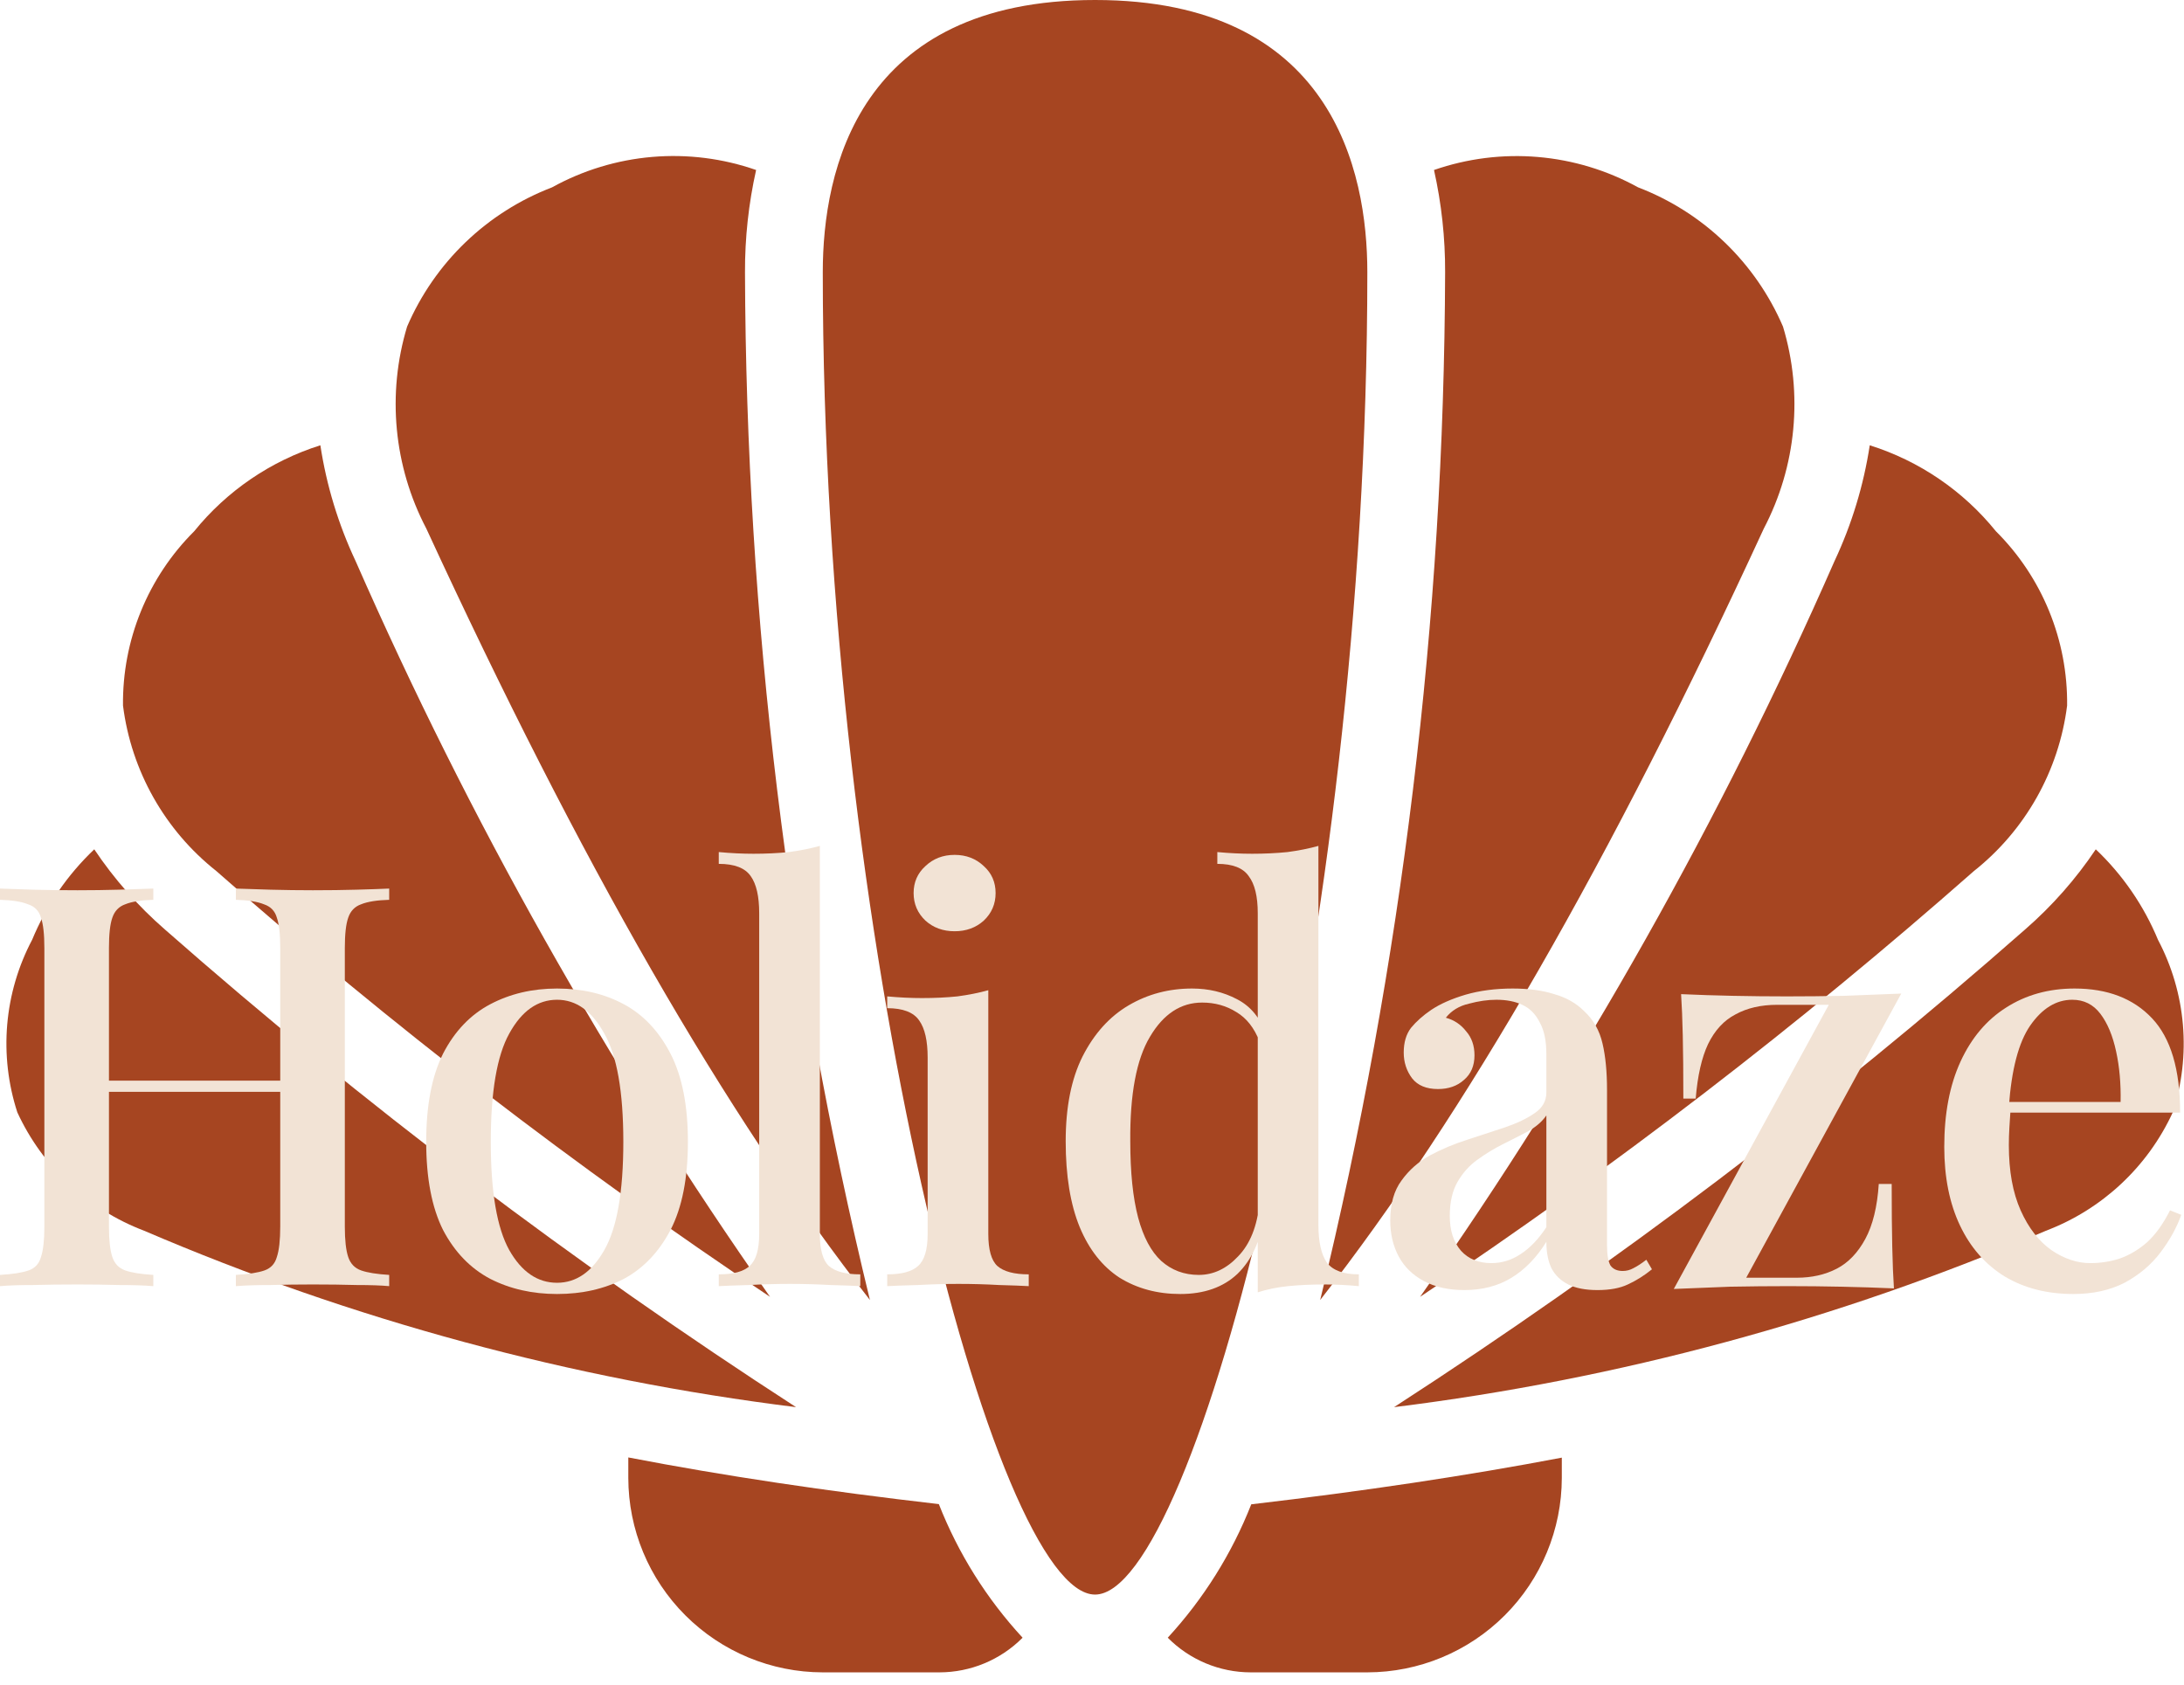
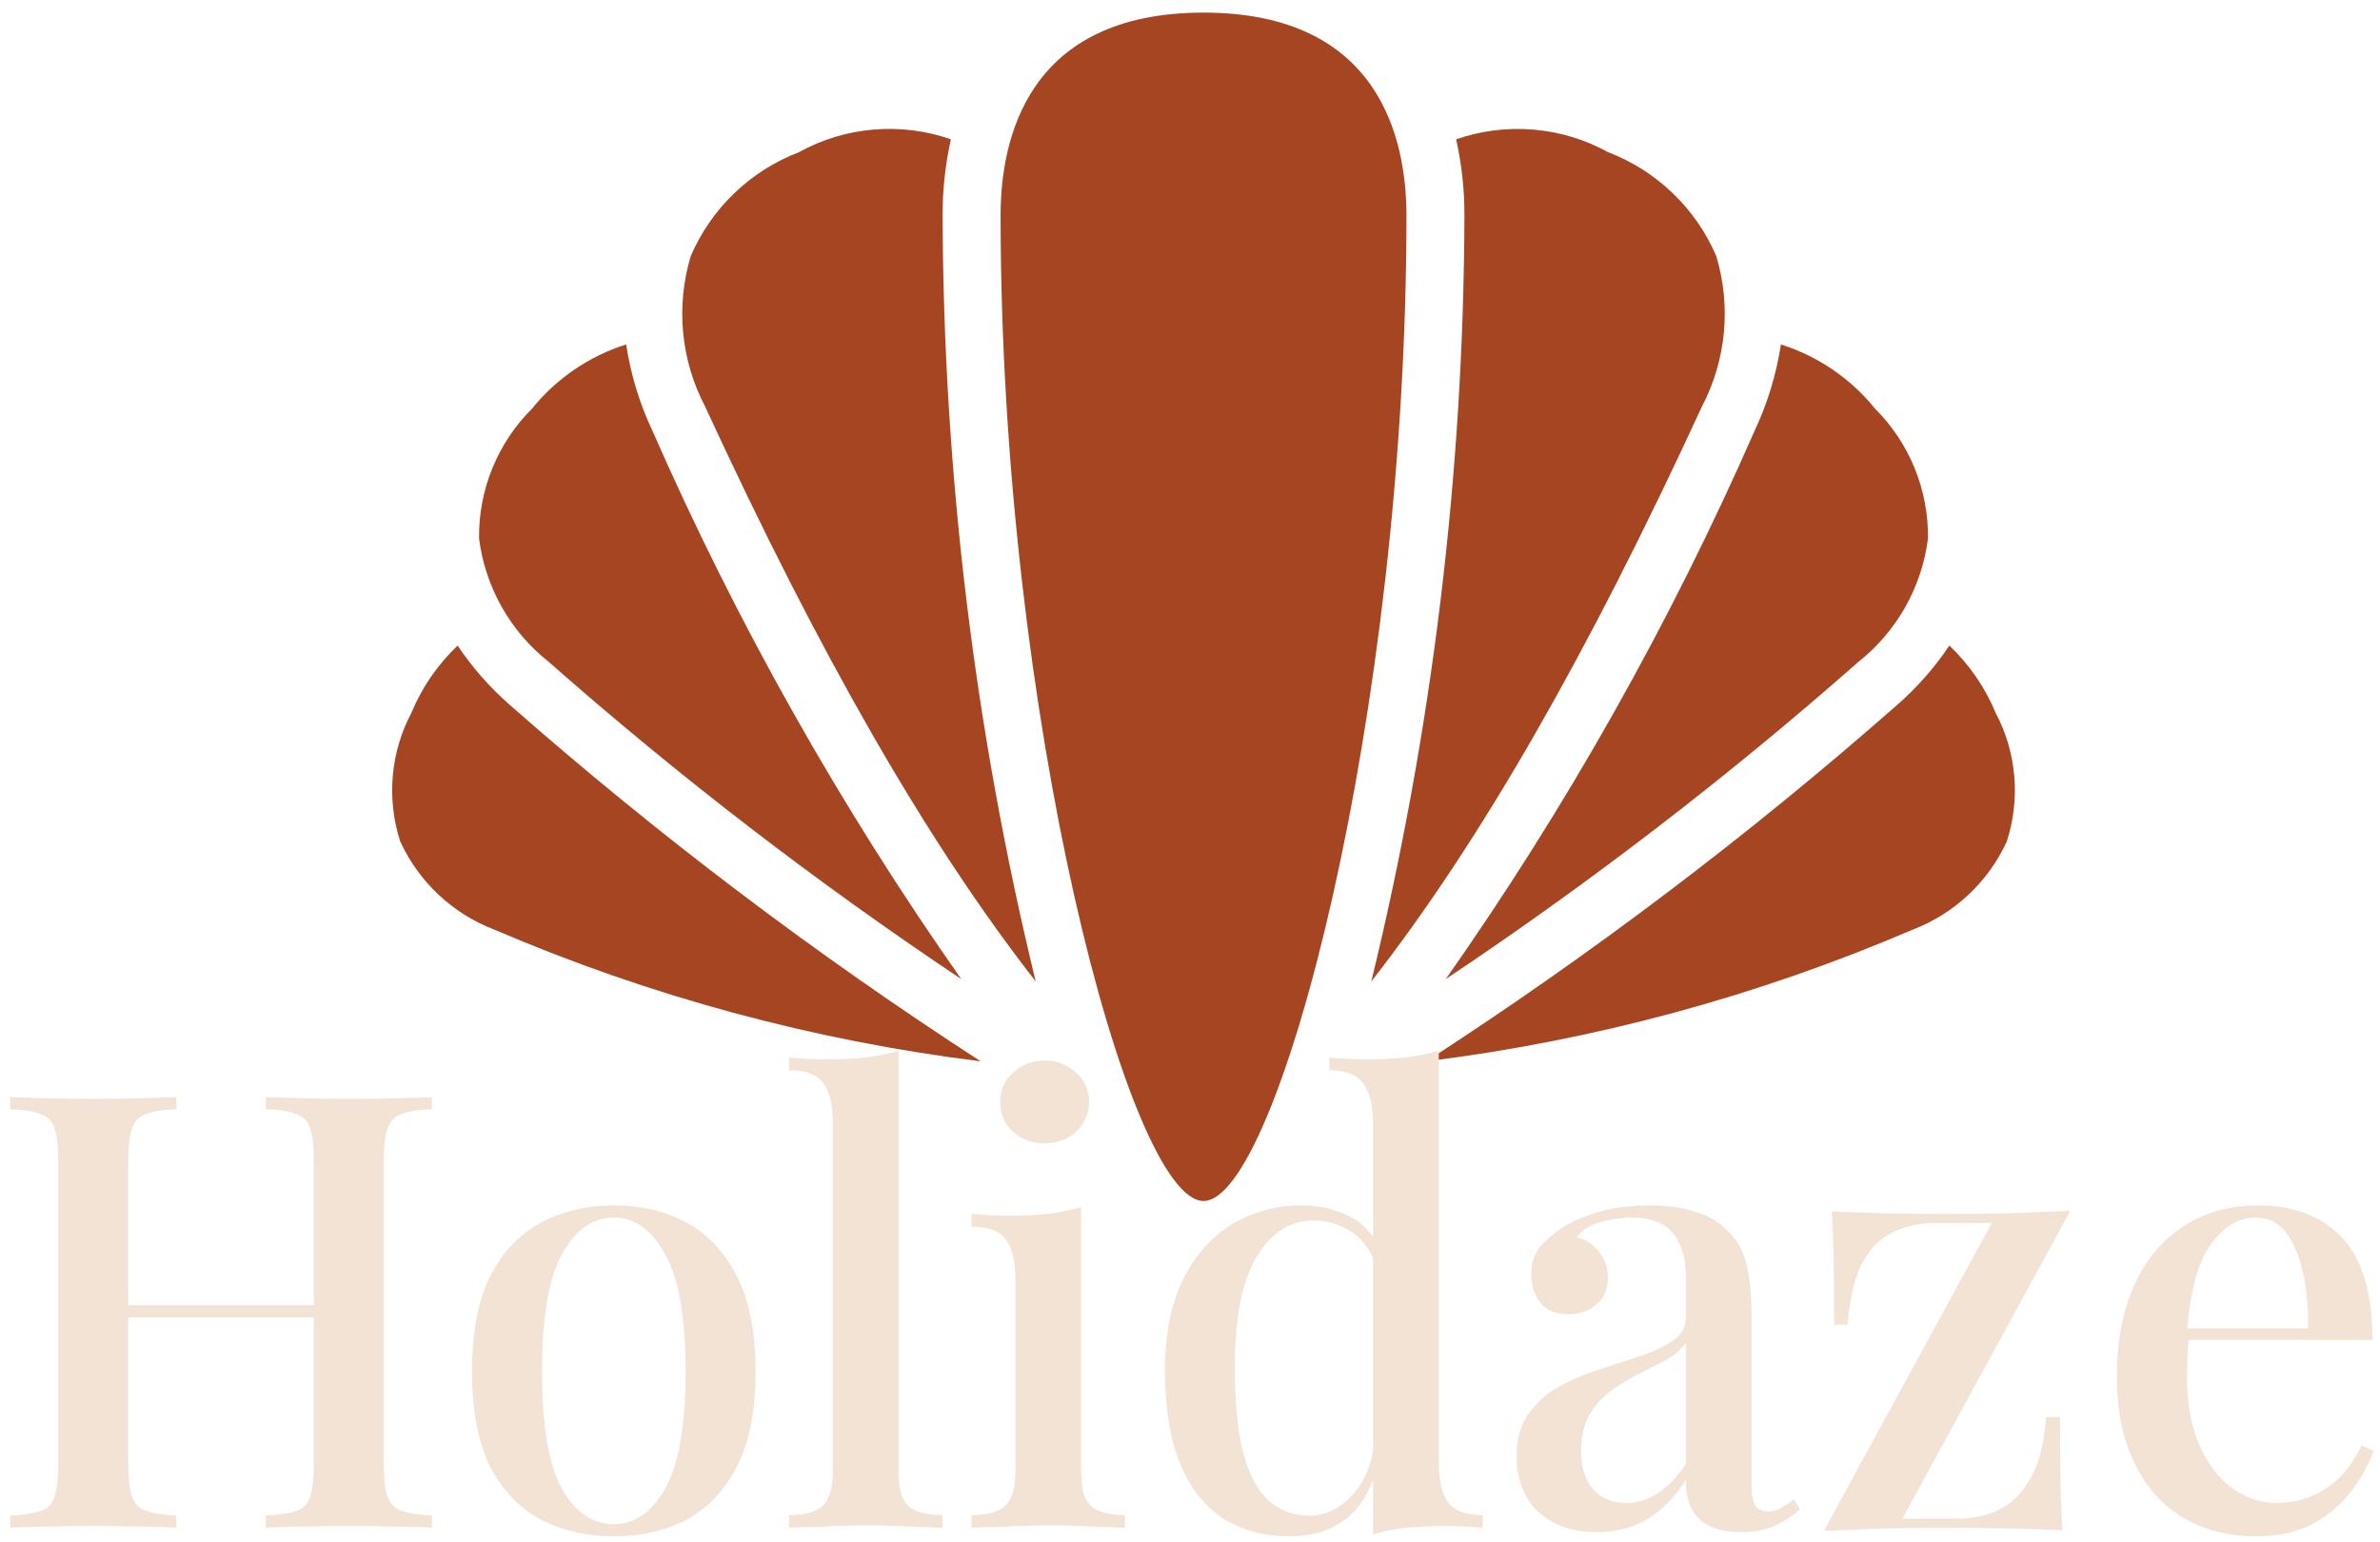
- <svg xmlns="http://www.w3.org/2000/svg" width="175" height="135" viewBox="0 0 175 135" fill="none">
-   <path d="M172.917 75.314C171.781 72.574 170.083 70.103 167.931 68.062C166.333 70.444 164.428 72.605 162.264 74.488C146.37 88.468 129.471 101.261 111.703 112.764C129.69 110.533 147.272 105.775 163.929 98.63C168.434 96.922 172.087 93.513 174.102 89.137C174.839 86.871 175.115 84.48 174.911 82.105C174.708 79.731 174.03 77.422 172.917 75.314Z" fill="#A64521" />
-   <path d="M87.745 0C68.761 0 65.928 13.67 65.928 21.817C65.928 75.423 79.732 127.783 87.745 127.783C95.758 127.783 109.562 75.423 109.562 21.817C109.562 13.67 106.729 0 87.745 0Z" fill="#A64521" />
-   <path d="M2.576 75.308C1.462 77.416 0.783 79.727 0.579 82.102C0.376 84.477 0.651 86.87 1.388 89.137C3.399 93.507 7.046 96.914 11.543 98.624C28.205 105.772 45.794 110.532 63.787 112.764C46.016 101.261 29.113 88.468 13.216 74.488C11.053 72.606 9.149 70.445 7.553 68.062C5.406 70.103 3.71 72.571 2.576 75.308Z" fill="#A64521" />
-   <path d="M25.67 35.683C21.695 36.938 18.178 39.336 15.557 42.577C13.721 44.406 12.271 46.584 11.292 48.982C10.313 51.381 9.825 53.952 9.856 56.543C10.518 61.772 13.203 66.533 17.336 69.804C31.346 82.154 46.167 93.552 61.699 103.922C48.706 85.42 37.584 65.672 28.497 44.97C27.113 42.027 26.16 38.899 25.67 35.683Z" fill="#A64521" />
-   <path d="M109.562 134.017C113.693 134.012 117.654 132.368 120.575 129.447C123.497 126.526 125.14 122.565 125.145 118.433V116.81C117.512 118.265 109.272 119.496 100.262 120.55C98.71 124.495 96.441 128.12 93.57 131.24C94.439 132.118 95.474 132.815 96.614 133.292C97.753 133.768 98.976 134.015 100.212 134.017H109.562Z" fill="#A64521" />
-   <path d="M75.278 134.017C77.766 134.013 80.15 133.025 81.911 131.268L81.936 131.237C79.056 128.116 76.781 124.487 75.228 120.534C66.218 119.496 57.978 118.265 50.345 116.794V118.433C50.35 122.565 51.993 126.526 54.915 129.447C57.836 132.368 61.797 134.012 65.928 134.017H75.278Z" fill="#A64521" />
-   <path d="M141.33 42.359C143.941 37.373 144.494 31.562 142.869 26.174C141.777 23.632 140.187 21.335 138.193 19.418C136.198 17.501 133.84 16.003 131.257 15.013C128.781 13.648 126.045 12.819 123.228 12.58C120.411 12.34 117.575 12.696 114.904 13.623C115.506 16.312 115.805 19.061 115.795 21.817C115.707 49.568 112.347 77.213 105.784 104.178C117.462 89.205 128.972 69.162 141.33 42.359Z" fill="#A64521" />
-   <path d="M149.82 35.683C149.328 38.901 148.375 42.031 146.99 44.977C137.903 65.676 126.782 85.421 113.791 103.922C129.322 93.554 144.143 82.159 158.154 69.813C162.288 66.539 164.973 61.775 165.634 56.543C165.665 53.95 165.176 51.378 164.196 48.978C163.216 46.578 161.764 44.4 159.927 42.571C157.308 39.331 153.792 36.935 149.82 35.683Z" fill="#A64521" />
-   <path d="M44.23 15.016C41.648 16.006 39.29 17.503 37.296 19.419C35.302 21.336 33.712 23.633 32.62 26.174C30.994 31.56 31.546 37.369 34.157 42.352C46.518 69.156 58.028 89.205 69.706 104.178C63.143 77.213 59.783 49.568 59.695 21.817C59.685 19.061 59.984 16.312 60.586 13.623C57.915 12.692 55.078 12.335 52.26 12.575C49.441 12.816 46.705 13.647 44.23 15.016Z" fill="#A64521" />
-   <path d="M18.9 103.067V102.167C19.92 102.107 20.685 101.987 21.195 101.807C21.705 101.627 22.035 101.267 22.185 100.727C22.365 100.187 22.455 99.377 22.455 98.297V75.977C22.455 74.867 22.365 74.057 22.185 73.547C22.035 73.007 21.69 72.647 21.15 72.467C20.64 72.257 19.89 72.137 18.9 72.107V71.207C19.65 71.237 20.58 71.267 21.69 71.297C22.83 71.327 23.955 71.342 25.065 71.342C26.325 71.342 27.495 71.327 28.575 71.297C29.655 71.267 30.525 71.237 31.185 71.207V72.107C30.195 72.137 29.445 72.257 28.935 72.467C28.425 72.647 28.08 73.007 27.9 73.547C27.72 74.057 27.63 74.867 27.63 75.977V98.297C27.63 99.377 27.72 100.187 27.9 100.727C28.08 101.267 28.425 101.627 28.935 101.807C29.445 101.987 30.195 102.107 31.185 102.167V103.067C30.525 103.007 29.655 102.977 28.575 102.977C27.495 102.947 26.325 102.932 25.065 102.932C23.955 102.932 22.83 102.947 21.69 102.977C20.58 102.977 19.65 103.007 18.9 103.067ZM0 103.067V102.167C1.02 102.107 1.785 101.987 2.295 101.807C2.805 101.627 3.135 101.267 3.285 100.727C3.465 100.187 3.555 99.377 3.555 98.297V75.977C3.555 74.867 3.465 74.057 3.285 73.547C3.135 73.007 2.79 72.647 2.25 72.467C1.74 72.257 0.99 72.137 0 72.107V71.207C0.69 71.237 1.575 71.267 2.655 71.297C3.765 71.327 4.95 71.342 6.21 71.342C7.35 71.342 8.46 71.327 9.54 71.297C10.65 71.267 11.565 71.237 12.285 71.207V72.107C11.295 72.137 10.545 72.257 10.035 72.467C9.525 72.647 9.18 73.007 9 73.547C8.82 74.057 8.73 74.867 8.73 75.977V98.297C8.73 99.377 8.82 100.187 9 100.727C9.18 101.267 9.525 101.627 10.035 101.807C10.545 101.987 11.295 102.107 12.285 102.167V103.067C11.565 103.007 10.65 102.977 9.54 102.977C8.46 102.947 7.35 102.932 6.21 102.932C4.95 102.932 3.765 102.947 2.655 102.977C1.575 102.977 0.69 103.007 0 103.067ZM6.705 87.497V86.597H24.48V87.497H6.705Z" fill="#F2E3D5" />
-   <path d="M44.636 79.217C46.646 79.217 48.431 79.637 49.991 80.477C51.551 81.317 52.796 82.637 53.726 84.437C54.656 86.237 55.121 88.592 55.121 91.502C55.121 94.412 54.656 96.767 53.726 98.567C52.796 100.337 51.551 101.642 49.991 102.482C48.431 103.292 46.646 103.697 44.636 103.697C42.656 103.697 40.871 103.292 39.281 102.482C37.691 101.642 36.431 100.337 35.501 98.567C34.601 96.767 34.151 94.412 34.151 91.502C34.151 88.592 34.601 86.237 35.501 84.437C36.431 82.637 37.691 81.317 39.281 80.477C40.871 79.637 42.656 79.217 44.636 79.217ZM44.636 80.117C43.076 80.117 41.801 81.017 40.811 82.817C39.821 84.587 39.326 87.482 39.326 91.502C39.326 95.522 39.821 98.417 40.811 100.187C41.801 101.927 43.076 102.797 44.636 102.797C46.166 102.797 47.426 101.927 48.416 100.187C49.436 98.417 49.946 95.522 49.946 91.502C49.946 87.482 49.436 84.587 48.416 82.817C47.426 81.017 46.166 80.117 44.636 80.117Z" fill="#F2E3D5" />
-   <path d="M65.693 67.787V98.882C65.693 100.142 65.933 100.997 66.413 101.447C66.923 101.897 67.763 102.122 68.933 102.122V103.067C68.423 103.037 67.628 103.007 66.548 102.977C65.468 102.917 64.388 102.887 63.308 102.887C62.228 102.887 61.133 102.917 60.023 102.977C58.943 103.007 58.133 103.037 57.593 103.067V102.122C58.763 102.122 59.588 101.897 60.068 101.447C60.578 100.997 60.833 100.142 60.833 98.882V73.187C60.833 71.837 60.608 70.847 60.158 70.217C59.708 69.557 58.853 69.227 57.593 69.227V68.282C58.553 68.372 59.483 68.417 60.383 68.417C61.373 68.417 62.318 68.372 63.218 68.282C64.118 68.162 64.943 67.997 65.693 67.787Z" fill="#F2E3D5" />
-   <path d="M76.491 68.507C77.421 68.507 78.201 68.807 78.831 69.407C79.461 69.977 79.776 70.697 79.776 71.567C79.776 72.437 79.461 73.172 78.831 73.772C78.201 74.342 77.421 74.627 76.491 74.627C75.561 74.627 74.781 74.342 74.151 73.772C73.521 73.172 73.206 72.437 73.206 71.567C73.206 70.697 73.521 69.977 74.151 69.407C74.781 68.807 75.561 68.507 76.491 68.507ZM79.191 79.352V98.882C79.191 100.142 79.431 100.997 79.911 101.447C80.421 101.897 81.261 102.122 82.431 102.122V103.067C81.921 103.037 81.126 103.007 80.046 102.977C78.996 102.917 77.916 102.887 76.806 102.887C75.756 102.887 74.676 102.917 73.566 102.977C72.456 103.007 71.631 103.037 71.091 103.067V102.122C72.261 102.122 73.086 101.897 73.566 101.447C74.076 100.997 74.331 100.142 74.331 98.882V84.752C74.331 83.402 74.106 82.412 73.656 81.782C73.206 81.122 72.351 80.792 71.091 80.792V79.847C72.051 79.937 72.981 79.982 73.881 79.982C74.901 79.982 75.846 79.937 76.716 79.847C77.616 79.727 78.441 79.562 79.191 79.352Z" fill="#F2E3D5" />
-   <path d="M105.642 67.787V98.162C105.642 99.512 105.867 100.517 106.317 101.177C106.797 101.807 107.652 102.122 108.882 102.122V103.067C107.952 102.977 107.022 102.932 106.092 102.932C105.072 102.932 104.112 102.977 103.212 103.067C102.342 103.157 101.532 103.322 100.782 103.562V73.187C100.782 71.837 100.542 70.847 100.062 70.217C99.612 69.557 98.772 69.227 97.542 69.227V68.282C98.502 68.372 99.432 68.417 100.332 68.417C101.322 68.417 102.267 68.372 103.167 68.282C104.067 68.162 104.892 67.997 105.642 67.787ZM95.517 79.217C96.837 79.217 98.037 79.502 99.117 80.072C100.227 80.642 101.007 81.602 101.457 82.952L100.917 83.447C100.497 82.367 99.882 81.587 99.072 81.107C98.262 80.597 97.347 80.342 96.327 80.342C94.617 80.342 93.222 81.257 92.142 83.087C91.062 84.887 90.537 87.677 90.567 91.457C90.567 93.947 90.777 95.987 91.197 97.577C91.617 99.137 92.232 100.292 93.042 101.042C93.882 101.792 94.887 102.167 96.057 102.167C97.227 102.167 98.277 101.672 99.207 100.682C100.167 99.692 100.737 98.267 100.917 96.407L101.322 97.352C101.022 99.392 100.302 100.967 99.162 102.077C98.022 103.157 96.492 103.697 94.572 103.697C92.742 103.697 91.122 103.262 89.712 102.392C88.332 101.492 87.267 100.142 86.517 98.342C85.767 96.512 85.392 94.217 85.392 91.457C85.392 88.727 85.842 86.462 86.742 84.662C87.672 82.832 88.902 81.467 90.432 80.567C91.962 79.667 93.657 79.217 95.517 79.217Z" fill="#F2E3D5" />
-   <path d="M117.338 103.382C116.078 103.382 114.998 103.142 114.098 102.662C113.198 102.182 112.523 101.522 112.073 100.682C111.623 99.842 111.398 98.882 111.398 97.802C111.398 96.482 111.698 95.417 112.298 94.607C112.898 93.767 113.663 93.092 114.593 92.582C115.553 92.072 116.558 91.652 117.608 91.322C118.688 90.962 119.693 90.632 120.623 90.332C121.583 90.002 122.363 89.627 122.963 89.207C123.593 88.787 123.908 88.232 123.908 87.542V84.482C123.908 83.402 123.728 82.547 123.368 81.917C123.038 81.257 122.573 80.792 121.973 80.522C121.403 80.252 120.713 80.117 119.903 80.117C119.213 80.117 118.478 80.222 117.698 80.432C116.918 80.612 116.303 80.987 115.853 81.557C116.513 81.737 117.053 82.097 117.473 82.637C117.923 83.147 118.148 83.792 118.148 84.572C118.148 85.412 117.863 86.072 117.293 86.552C116.753 87.032 116.063 87.272 115.223 87.272C114.293 87.272 113.603 86.987 113.153 86.417C112.703 85.817 112.478 85.127 112.478 84.347C112.478 83.537 112.673 82.877 113.063 82.367C113.483 81.857 114.023 81.377 114.683 80.927C115.403 80.447 116.318 80.042 117.428 79.712C118.568 79.382 119.828 79.217 121.208 79.217C122.498 79.217 123.608 79.367 124.538 79.667C125.498 79.937 126.293 80.387 126.923 81.017C127.673 81.707 128.168 82.577 128.408 83.627C128.648 84.647 128.768 85.892 128.768 87.362V99.782C128.768 100.532 128.858 101.072 129.038 101.402C129.248 101.702 129.578 101.852 130.028 101.852C130.328 101.852 130.613 101.777 130.883 101.627C131.183 101.477 131.528 101.252 131.918 100.952L132.368 101.717C131.738 102.227 131.093 102.632 130.433 102.932C129.803 103.232 128.993 103.382 128.003 103.382C127.043 103.382 126.263 103.232 125.663 102.932C125.063 102.632 124.613 102.197 124.313 101.627C124.043 101.057 123.908 100.352 123.908 99.512C123.128 100.772 122.198 101.732 121.118 102.392C120.038 103.052 118.778 103.382 117.338 103.382ZM119.498 101.222C120.338 101.222 121.118 100.982 121.838 100.502C122.588 100.022 123.278 99.302 123.908 98.342V89.387C123.578 89.867 123.098 90.287 122.468 90.647C121.838 90.977 121.163 91.322 120.443 91.682C119.723 92.042 119.033 92.462 118.373 92.942C117.743 93.392 117.218 93.977 116.798 94.697C116.378 95.417 116.168 96.332 116.168 97.442C116.168 98.612 116.468 99.542 117.068 100.232C117.668 100.892 118.478 101.222 119.498 101.222Z" fill="#F2E3D5" />
-   <path d="M152.343 79.622L139.923 102.392H143.973C145.173 102.392 146.238 102.152 147.168 101.672C148.098 101.192 148.863 100.397 149.463 99.287C150.063 98.177 150.423 96.707 150.543 94.877H151.578C151.578 96.887 151.593 98.567 151.623 99.917C151.653 101.267 151.698 102.377 151.758 103.247C150.408 103.187 149.013 103.142 147.573 103.112C146.133 103.082 144.708 103.067 143.298 103.067C141.768 103.067 140.208 103.082 138.618 103.112C137.058 103.172 135.558 103.232 134.118 103.292L146.538 80.522H142.398C141.108 80.522 139.998 80.777 139.068 81.287C138.138 81.767 137.403 82.562 136.863 83.672C136.353 84.752 136.023 86.207 135.873 88.037H134.883C134.883 85.997 134.868 84.317 134.838 82.997C134.808 81.677 134.763 80.567 134.703 79.667C136.023 79.727 137.403 79.772 138.843 79.802C140.283 79.832 141.723 79.847 143.163 79.847C144.663 79.847 146.193 79.832 147.753 79.802C149.343 79.742 150.873 79.682 152.343 79.622Z" fill="#F2E3D5" />
-   <path d="M166.23 79.217C168.87 79.217 170.94 80.012 172.44 81.602C173.94 83.192 174.69 85.712 174.69 89.162H159.165L159.075 88.307H169.92C169.95 86.837 169.83 85.487 169.56 84.257C169.29 82.997 168.87 81.992 168.3 81.242C167.73 80.492 166.98 80.117 166.05 80.117C164.76 80.117 163.635 80.807 162.675 82.187C161.745 83.537 161.175 85.712 160.965 88.712L161.1 88.937C161.07 89.357 161.04 89.822 161.01 90.332C160.98 90.812 160.965 91.292 160.965 91.772C160.965 93.842 161.28 95.582 161.91 96.992C162.54 98.402 163.365 99.467 164.385 100.187C165.405 100.877 166.44 101.222 167.49 101.222C168.3 101.222 169.08 101.102 169.83 100.862C170.61 100.592 171.345 100.157 172.035 99.557C172.725 98.927 173.34 98.072 173.88 96.992L174.78 97.352C174.42 98.372 173.865 99.377 173.115 100.367C172.365 101.357 171.405 102.167 170.235 102.797C169.065 103.397 167.7 103.697 166.14 103.697C164.04 103.697 162.21 103.232 160.65 102.302C159.09 101.342 157.89 99.977 157.05 98.207C156.21 96.437 155.79 94.337 155.79 91.907C155.79 89.237 156.225 86.957 157.095 85.067C157.965 83.177 159.18 81.737 160.74 80.747C162.33 79.727 164.16 79.217 166.23 79.217Z" fill="#F2E3D5" />
+ <svg xmlns="http://www.w3.org/2000/svg" width="176" height="114" viewBox="0 0 176 114" fill="none">
+   <path d="M147.584 52.737C146.803 50.852 145.634 49.152 144.154 47.748C143.055 49.387 141.745 50.873 140.256 52.169C129.324 61.784 117.7 70.583 105.479 78.496C117.851 76.961 129.944 73.689 141.401 68.774C144.5 67.599 147.013 65.254 148.398 62.244C148.906 60.685 149.095 59.041 148.955 57.408C148.815 55.775 148.349 54.186 147.584 52.737Z" fill="#A64521" />
+   <path d="M89 0.933C75.942 0.933 73.994 10.336 73.994 15.94C73.994 52.812 83.488 88.826 89 88.826C94.511 88.826 104.006 52.812 104.006 15.94C104.006 10.336 102.057 0.933 89 0.933Z" fill="#A64521" />
+   <path d="M30.418 52.732C29.652 54.182 29.185 55.772 29.045 57.405C28.905 59.039 29.094 60.685 29.601 62.244C30.985 65.25 33.492 67.594 36.586 68.77C48.047 73.686 60.145 76.961 72.521 78.496C60.297 70.584 48.671 61.784 37.737 52.169C36.249 50.874 34.939 49.387 33.842 47.748C32.365 49.152 31.198 50.85 30.418 52.732Z" fill="#A64521" />
+   <path d="M46.303 25.477C43.569 26.34 41.15 27.989 39.347 30.219C38.084 31.477 37.087 32.975 36.413 34.625C35.74 36.275 35.404 38.043 35.426 39.825C35.881 43.422 37.728 46.697 40.571 48.947C50.207 57.441 60.401 65.281 71.085 72.414C62.148 59.688 54.498 46.105 48.248 31.865C47.295 29.84 46.64 27.689 46.303 25.477Z" fill="#A64521" />
+   <path d="M125.857 30.069C127.653 26.64 128.033 22.643 126.916 18.936C126.165 17.188 125.071 15.608 123.699 14.29C122.327 12.971 120.705 11.941 118.929 11.26C117.225 10.321 115.344 9.751 113.406 9.586C111.468 9.421 109.518 9.666 107.68 10.304C108.095 12.153 108.3 14.044 108.294 15.94C108.233 35.028 105.922 54.043 101.408 72.59C109.44 62.291 117.357 48.505 125.857 30.069Z" fill="#A64521" />
+   <path d="M131.697 25.477C131.359 27.69 130.703 29.843 129.75 31.869C123.5 46.107 115.851 59.689 106.915 72.414C117.598 65.282 127.792 57.445 137.429 48.953C140.272 46.701 142.12 43.424 142.574 39.825C142.595 38.042 142.259 36.273 141.585 34.622C140.911 32.971 139.912 31.473 138.649 30.215C136.847 27.986 134.429 26.339 131.697 25.477Z" fill="#A64521" />
+   <path d="M59.069 11.262C57.293 11.943 55.671 12.973 54.299 14.291C52.928 15.609 51.834 17.189 51.084 18.936C49.965 22.641 50.345 26.637 52.141 30.064C60.643 48.501 68.559 62.291 76.592 72.59C72.078 54.043 69.767 35.028 69.706 15.94C69.7 14.044 69.905 12.153 70.319 10.304C68.482 9.663 66.531 9.418 64.592 9.583C62.654 9.748 60.772 10.32 59.069 11.262Z" fill="#A64521" />
+   <path d="M19.655 113V112.1C20.675 112.04 21.44 111.92 21.95 111.74C22.46 111.56 22.79 111.2 22.94 110.66C23.12 110.12 23.21 109.31 23.21 108.23V85.91C23.21 84.8 23.12 83.99 22.94 83.48C22.79 82.94 22.445 82.58 21.905 82.4C21.395 82.19 20.645 82.07 19.655 82.04V81.14C20.405 81.17 21.335 81.2 22.445 81.23C23.585 81.26 24.71 81.275 25.82 81.275C27.08 81.275 28.25 81.26 29.33 81.23C30.41 81.2 31.28 81.17 31.94 81.14V82.04C30.95 82.07 30.2 82.19 29.69 82.4C29.18 82.58 28.835 82.94 28.655 83.48C28.475 83.99 28.385 84.8 28.385 85.91V108.23C28.385 109.31 28.475 110.12 28.655 110.66C28.835 111.2 29.18 111.56 29.69 111.74C30.2 111.92 30.95 112.04 31.94 112.1V113C31.28 112.94 30.41 112.91 29.33 112.91C28.25 112.88 27.08 112.865 25.82 112.865C24.71 112.865 23.585 112.88 22.445 112.91C21.335 112.91 20.405 112.94 19.655 113ZM0.755 113V112.1C1.775 112.04 2.54 111.92 3.05 111.74C3.56 111.56 3.89 111.2 4.04 110.66C4.22 110.12 4.31 109.31 4.31 108.23V85.91C4.31 84.8 4.22 83.99 4.04 83.48C3.89 82.94 3.545 82.58 3.005 82.4C2.495 82.19 1.745 82.07 0.755 82.04V81.14C1.445 81.17 2.33 81.2 3.41 81.23C4.52 81.26 5.705 81.275 6.965 81.275C8.105 81.275 9.215 81.26 10.295 81.23C11.405 81.2 12.32 81.17 13.04 81.14V82.04C12.05 82.07 11.3 82.19 10.79 82.4C10.28 82.58 9.935 82.94 9.755 83.48C9.575 83.99 9.485 84.8 9.485 85.91V108.23C9.485 109.31 9.575 110.12 9.755 110.66C9.935 111.2 10.28 111.56 10.79 111.74C11.3 111.92 12.05 112.04 13.04 112.1V113C12.32 112.94 11.405 112.91 10.295 112.91C9.215 112.88 8.105 112.865 6.965 112.865C5.705 112.865 4.52 112.88 3.41 112.91C2.33 112.91 1.445 112.94 0.755 113ZM7.46 97.43V96.53H25.235V97.43H7.46Z" fill="#F2E3D5" />
+   <path d="M45.391 89.15C47.401 89.15 49.186 89.57 50.746 90.41C52.306 91.25 53.551 92.57 54.481 94.37C55.411 96.17 55.876 98.525 55.876 101.435C55.876 104.345 55.411 106.7 54.481 108.5C53.551 110.27 52.306 111.575 50.746 112.415C49.186 113.225 47.401 113.63 45.391 113.63C43.411 113.63 41.626 113.225 40.036 112.415C38.446 111.575 37.186 110.27 36.256 108.5C35.356 106.7 34.906 104.345 34.906 101.435C34.906 98.525 35.356 96.17 36.256 94.37C37.186 92.57 38.446 91.25 40.036 90.41C41.626 89.57 43.411 89.15 45.391 89.15ZM45.391 90.05C43.831 90.05 42.556 90.95 41.566 92.75C40.576 94.52 40.081 97.415 40.081 101.435C40.081 105.455 40.576 108.35 41.566 110.12C42.556 111.86 43.831 112.73 45.391 112.73C46.921 112.73 48.181 111.86 49.171 110.12C50.191 108.35 50.701 105.455 50.701 101.435C50.701 97.415 50.191 94.52 49.171 92.75C48.181 90.95 46.921 90.05 45.391 90.05Z" fill="#F2E3D5" />
+   <path d="M66.448 77.72V108.815C66.448 110.075 66.688 110.93 67.168 111.38C67.678 111.83 68.518 112.055 69.688 112.055V113C69.178 112.97 68.383 112.94 67.303 112.91C66.223 112.85 65.143 112.82 64.063 112.82C62.983 112.82 61.888 112.85 60.778 112.91C59.698 112.94 58.888 112.97 58.348 113V112.055C59.518 112.055 60.343 111.83 60.823 111.38C61.333 110.93 61.588 110.075 61.588 108.815V83.12C61.588 81.77 61.363 80.78 60.913 80.15C60.463 79.49 59.608 79.16 58.348 79.16V78.215C59.308 78.305 60.238 78.35 61.138 78.35C62.128 78.35 63.073 78.305 63.973 78.215C64.873 78.095 65.698 77.93 66.448 77.72Z" fill="#F2E3D5" />
+   <path d="M77.246 78.44C78.176 78.44 78.956 78.74 79.586 79.34C80.216 79.91 80.531 80.63 80.531 81.5C80.531 82.37 80.216 83.105 79.586 83.705C78.956 84.275 78.176 84.56 77.246 84.56C76.316 84.56 75.536 84.275 74.906 83.705C74.276 83.105 73.961 82.37 73.961 81.5C73.961 80.63 74.276 79.91 74.906 79.34C75.536 78.74 76.316 78.44 77.246 78.44ZM79.946 89.285V108.815C79.946 110.075 80.186 110.93 80.666 111.38C81.176 111.83 82.016 112.055 83.186 112.055V113C82.676 112.97 81.881 112.94 80.801 112.91C79.751 112.85 78.671 112.82 77.561 112.82C76.511 112.82 75.431 112.85 74.321 112.91C73.211 112.94 72.386 112.97 71.846 113V112.055C73.016 112.055 73.841 111.83 74.321 111.38C74.831 110.93 75.086 110.075 75.086 108.815V94.685C75.086 93.335 74.861 92.345 74.411 91.715C73.961 91.055 73.106 90.725 71.846 90.725V89.78C72.806 89.87 73.736 89.915 74.636 89.915C75.656 89.915 76.601 89.87 77.471 89.78C78.371 89.66 79.196 89.495 79.946 89.285Z" fill="#F2E3D5" />
+   <path d="M106.397 77.72V108.095C106.397 109.445 106.622 110.45 107.072 111.11C107.552 111.74 108.407 112.055 109.637 112.055V113C108.707 112.91 107.777 112.865 106.847 112.865C105.827 112.865 104.867 112.91 103.967 113C103.097 113.09 102.287 113.255 101.537 113.495V83.12C101.537 81.77 101.297 80.78 100.817 80.15C100.367 79.49 99.527 79.16 98.297 79.16V78.215C99.257 78.305 100.187 78.35 101.087 78.35C102.077 78.35 103.022 78.305 103.922 78.215C104.822 78.095 105.647 77.93 106.397 77.72ZM96.272 89.15C97.592 89.15 98.792 89.435 99.872 90.005C100.982 90.575 101.762 91.535 102.212 92.885L101.672 93.38C101.252 92.3 100.637 91.52 99.827 91.04C99.017 90.53 98.102 90.275 97.082 90.275C95.372 90.275 93.977 91.19 92.897 93.02C91.817 94.82 91.292 97.61 91.322 101.39C91.322 103.88 91.532 105.92 91.952 107.51C92.372 109.07 92.987 110.225 93.797 110.975C94.637 111.725 95.642 112.1 96.812 112.1C97.982 112.1 99.032 111.605 99.962 110.615C100.922 109.625 101.492 108.2 101.672 106.34L102.077 107.285C101.777 109.325 101.057 110.9 99.917 112.01C98.777 113.09 97.247 113.63 95.327 113.63C93.497 113.63 91.877 113.195 90.467 112.325C89.087 111.425 88.022 110.075 87.272 108.275C86.522 106.445 86.147 104.15 86.147 101.39C86.147 98.66 86.597 96.395 87.497 94.595C88.427 92.765 89.657 91.4 91.187 90.5C92.717 89.6 94.412 89.15 96.272 89.15Z" fill="#F2E3D5" />
+   <path d="M118.093 113.315C116.833 113.315 115.753 113.075 114.853 112.595C113.953 112.115 113.278 111.455 112.828 110.615C112.378 109.775 112.153 108.815 112.153 107.735C112.153 106.415 112.453 105.35 113.053 104.54C113.653 103.7 114.418 103.025 115.348 102.515C116.308 102.005 117.313 101.585 118.363 101.255C119.443 100.895 120.448 100.565 121.378 100.265C122.338 99.935 123.118 99.56 123.718 99.14C124.348 98.72 124.663 98.165 124.663 97.475V94.415C124.663 93.335 124.483 92.48 124.123 91.85C123.793 91.19 123.328 90.725 122.728 90.455C122.158 90.185 121.468 90.05 120.658 90.05C119.968 90.05 119.233 90.155 118.453 90.365C117.673 90.545 117.058 90.92 116.608 91.49C117.268 91.67 117.808 92.03 118.228 92.57C118.678 93.08 118.903 93.725 118.903 94.505C118.903 95.345 118.618 96.005 118.048 96.485C117.508 96.965 116.818 97.205 115.978 97.205C115.048 97.205 114.358 96.92 113.908 96.35C113.458 95.75 113.233 95.06 113.233 94.28C113.233 93.47 113.428 92.81 113.818 92.3C114.238 91.79 114.778 91.31 115.438 90.86C116.158 90.38 117.073 89.975 118.183 89.645C119.323 89.315 120.583 89.15 121.963 89.15C123.253 89.15 124.363 89.3 125.293 89.6C126.253 89.87 127.048 90.32 127.678 90.95C128.428 91.64 128.923 92.51 129.163 93.56C129.403 94.58 129.523 95.825 129.523 97.295V109.715C129.523 110.465 129.613 111.005 129.793 111.335C130.003 111.635 130.333 111.785 130.783 111.785C131.083 111.785 131.368 111.71 131.638 111.56C131.938 111.41 132.283 111.185 132.673 110.885L133.123 111.65C132.493 112.16 131.848 112.565 131.188 112.865C130.558 113.165 129.748 113.315 128.758 113.315C127.798 113.315 127.018 113.165 126.418 112.865C125.818 112.565 125.368 112.13 125.068 111.56C124.798 110.99 124.663 110.285 124.663 109.445C123.883 110.705 122.953 111.665 121.873 112.325C120.793 112.985 119.533 113.315 118.093 113.315ZM120.253 111.155C121.093 111.155 121.873 110.915 122.593 110.435C123.343 109.955 124.033 109.235 124.663 108.275V99.32C124.333 99.8 123.853 100.22 123.223 100.58C122.593 100.91 121.918 101.255 121.198 101.615C120.478 101.975 119.788 102.395 119.128 102.875C118.498 103.325 117.973 103.91 117.553 104.63C117.133 105.35 116.923 106.265 116.923 107.375C116.923 108.545 117.223 109.475 117.823 110.165C118.423 110.825 119.233 111.155 120.253 111.155Z" fill="#F2E3D5" />
+   <path d="M153.098 89.555L140.678 112.325H144.728C145.928 112.325 146.993 112.085 147.923 111.605C148.853 111.125 149.618 110.33 150.218 109.22C150.818 108.11 151.178 106.64 151.298 104.81H152.333C152.333 106.82 152.348 108.5 152.378 109.85C152.408 111.2 152.453 112.31 152.513 113.18C151.163 113.12 149.768 113.075 148.328 113.045C146.888 113.015 145.463 113 144.053 113C142.523 113 140.963 113.015 139.373 113.045C137.813 113.105 136.313 113.165 134.873 113.225L147.293 90.455H143.153C141.863 90.455 140.753 90.71 139.823 91.22C138.893 91.7 138.158 92.495 137.618 93.605C137.108 94.685 136.778 96.14 136.628 97.97H135.638C135.638 95.93 135.623 94.25 135.593 92.93C135.563 91.61 135.518 90.5 135.458 89.6C136.778 89.66 138.158 89.705 139.598 89.735C141.038 89.765 142.478 89.78 143.918 89.78C145.418 89.78 146.948 89.765 148.508 89.735C150.098 89.675 151.628 89.615 153.098 89.555Z" fill="#F2E3D5" />
+   <path d="M166.985 89.15C169.625 89.15 171.695 89.945 173.195 91.535C174.695 93.125 175.445 95.645 175.445 99.095H159.92L159.83 98.24H170.675C170.705 96.77 170.585 95.42 170.315 94.19C170.045 92.93 169.625 91.925 169.055 91.175C168.485 90.425 167.735 90.05 166.805 90.05C165.515 90.05 164.39 90.74 163.43 92.12C162.5 93.47 161.93 95.645 161.72 98.645L161.855 98.87C161.825 99.29 161.795 99.755 161.765 100.265C161.735 100.745 161.72 101.225 161.72 101.705C161.72 103.775 162.035 105.515 162.665 106.925C163.295 108.335 164.12 109.4 165.14 110.12C166.16 110.81 167.195 111.155 168.245 111.155C169.055 111.155 169.835 111.035 170.585 110.795C171.365 110.525 172.1 110.09 172.79 109.49C173.48 108.86 174.095 108.005 174.635 106.925L175.535 107.285C175.175 108.305 174.62 109.31 173.87 110.3C173.12 111.29 172.16 112.1 170.99 112.73C169.82 113.33 168.455 113.63 166.895 113.63C164.795 113.63 162.965 113.165 161.405 112.235C159.845 111.275 158.645 109.91 157.805 108.14C156.965 106.37 156.545 104.27 156.545 101.84C156.545 99.17 156.98 96.89 157.85 95C158.72 93.11 159.935 91.67 161.495 90.68C163.085 89.66 164.915 89.15 166.985 89.15Z" fill="#F2E3D5" />
</svg>
